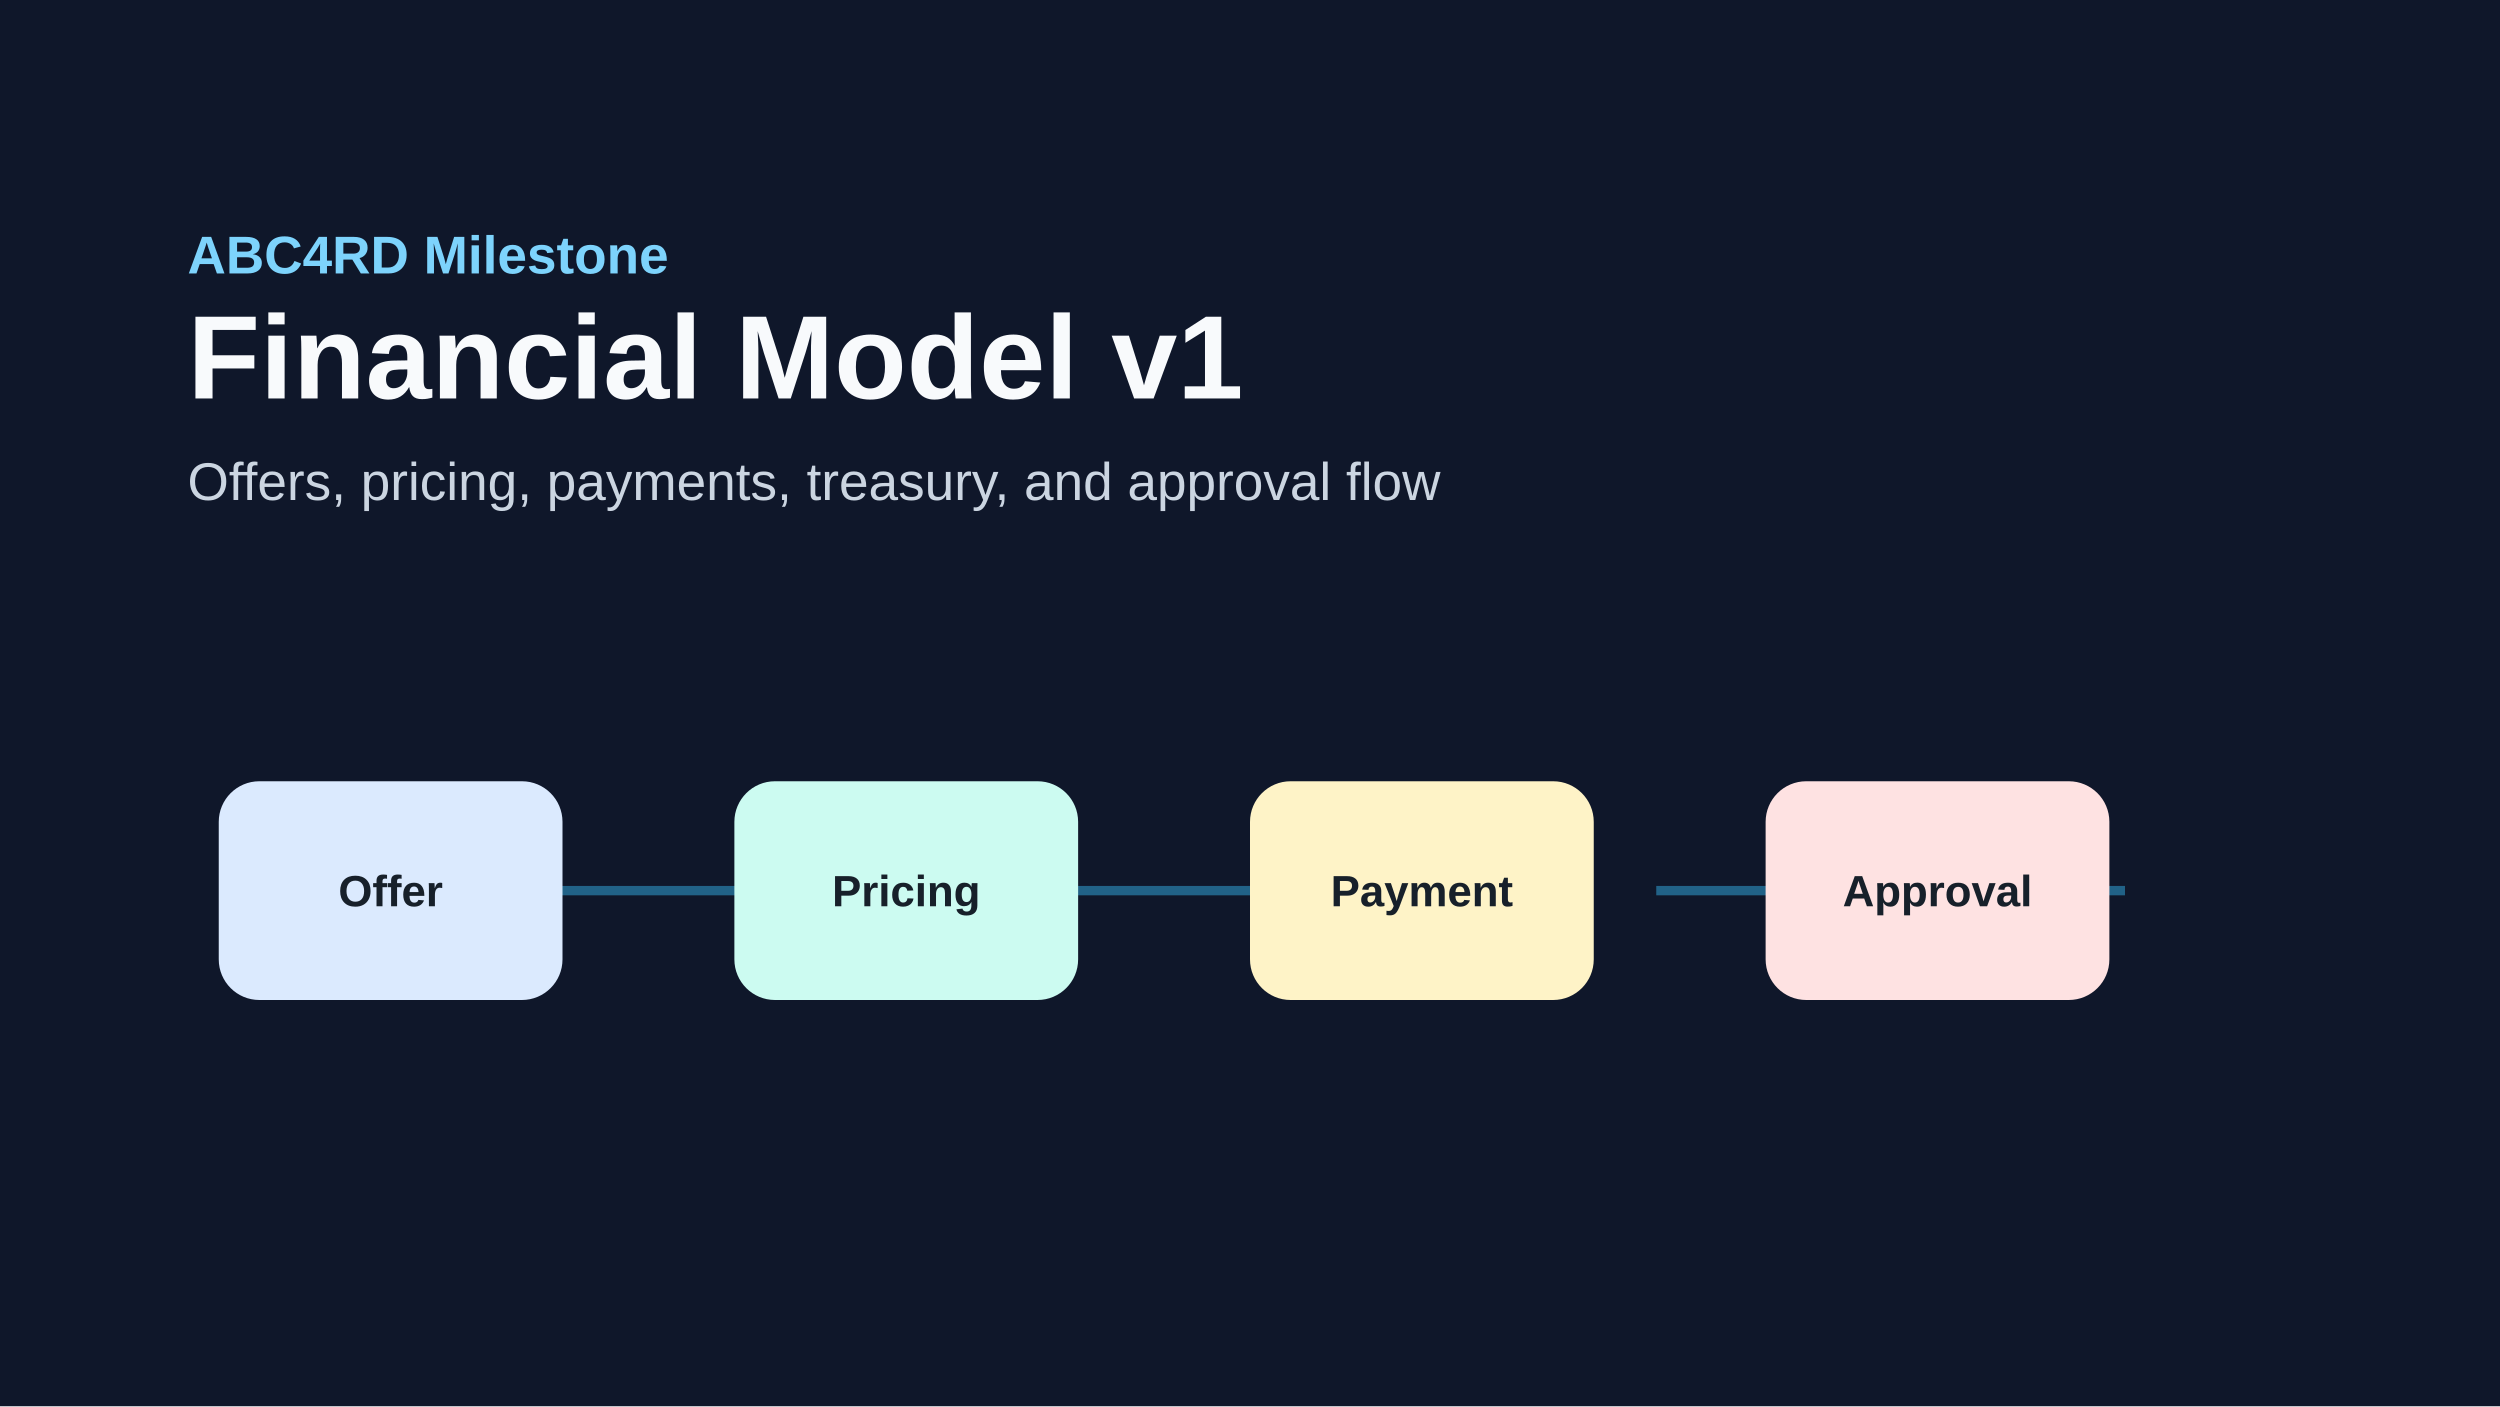
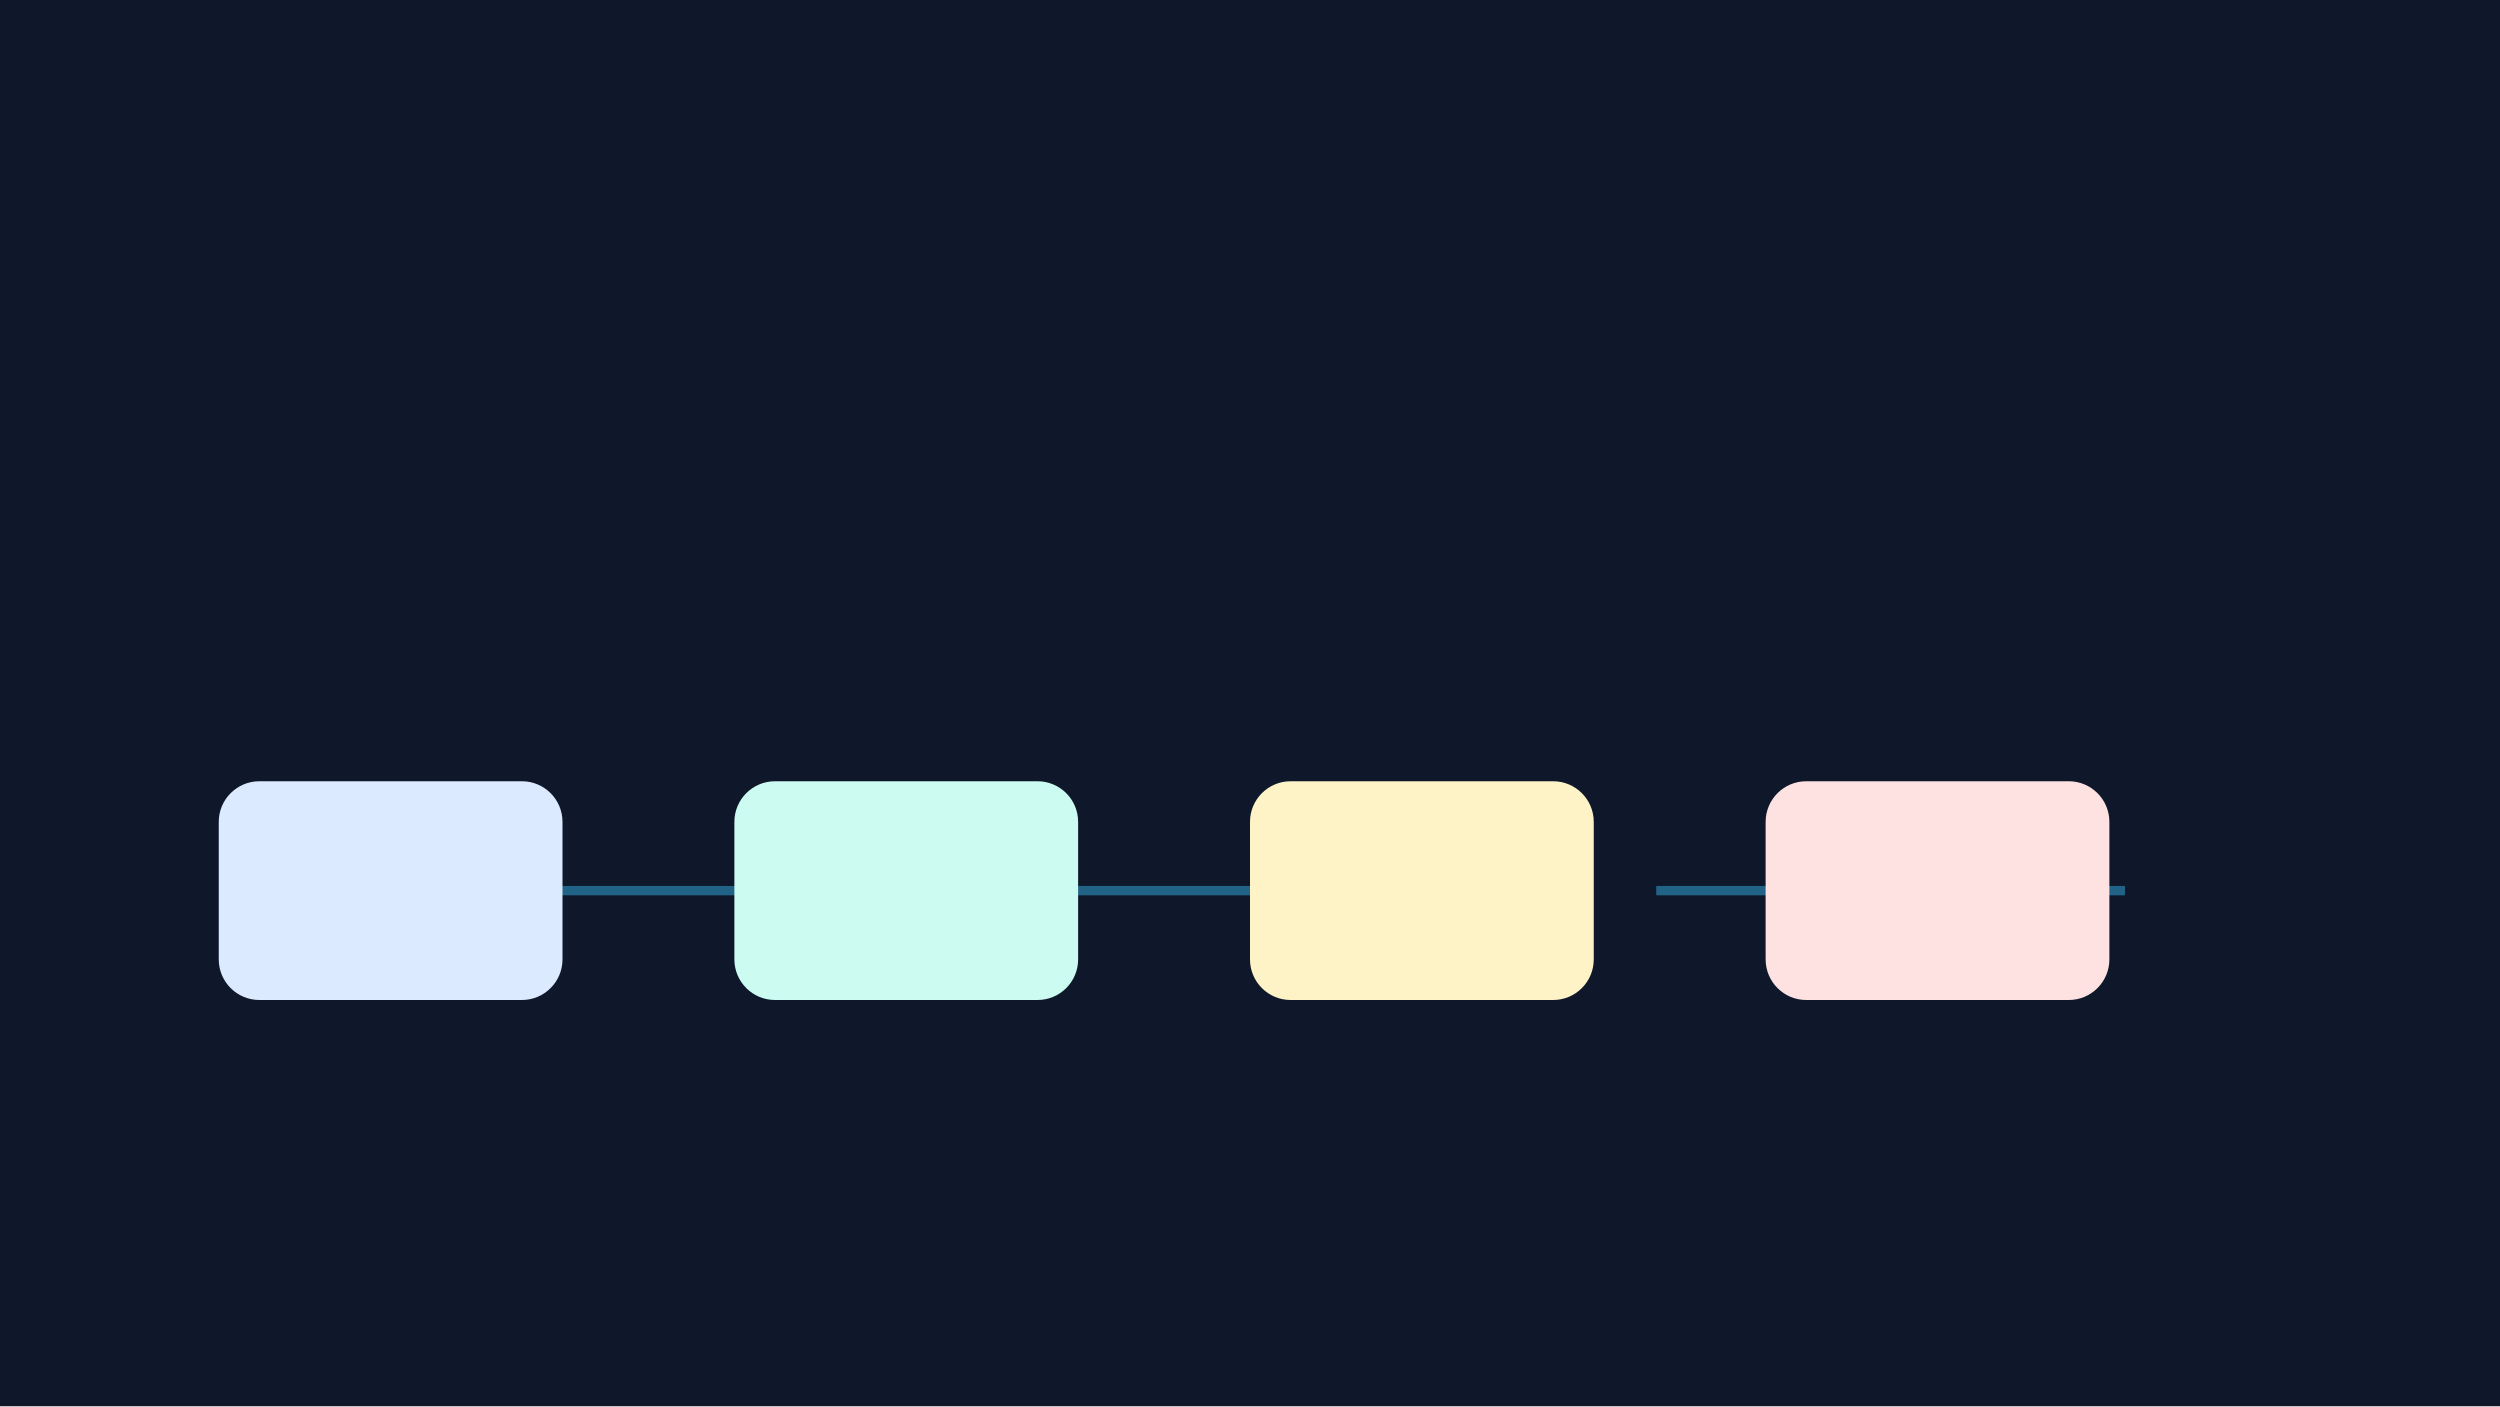
<svg xmlns="http://www.w3.org/2000/svg" viewBox="0 0 1600 900" role="img" aria-labelledby="title desc">
  <rect width="1600" height="900" fill="#0f172a" />
  <g font-family="Segoe UI, Arial, sans-serif">
-     <text x="120" y="175" font-size="34" fill="#7dd3fc" font-weight="700">ABC4RD Milestone</text>
-     <text x="120" y="255" font-size="76" fill="#f8fafc" font-weight="800">Financial Model v1</text>
-     <text x="120" y="320" font-size="34" fill="#cbd5e1">Offers, pricing, payments, treasury, and approval flow</text>
+     
+     
+     
  </g>
  <g stroke="#38bdf8" stroke-width="6" fill="none" opacity="0.45">
    <path d="M220 570 H520" />
    <path d="M640 570 H940" />
    <path d="M1060 570 H1360" />
  </g>
  <g>
    <rect x="140" y="500" width="220" height="140" rx="26" fill="#dbeafe" />
    <rect x="470" y="500" width="220" height="140" rx="26" fill="#ccfbf1" />
    <rect x="800" y="500" width="220" height="140" rx="26" fill="#fef3c7" />
    <rect x="1130" y="500" width="220" height="140" rx="26" fill="#fee2e2" />
  </g>
  <g font-family="Segoe UI, Arial, sans-serif" font-size="28" font-weight="700" fill="#17202a" text-anchor="middle">
-     <text x="250" y="580">Offer</text>
-     <text x="580" y="580">Pricing</text>
-     <text x="910" y="580">Payment</text>
-     <text x="1240" y="580">Approval</text>
+     
  </g>
</svg>
